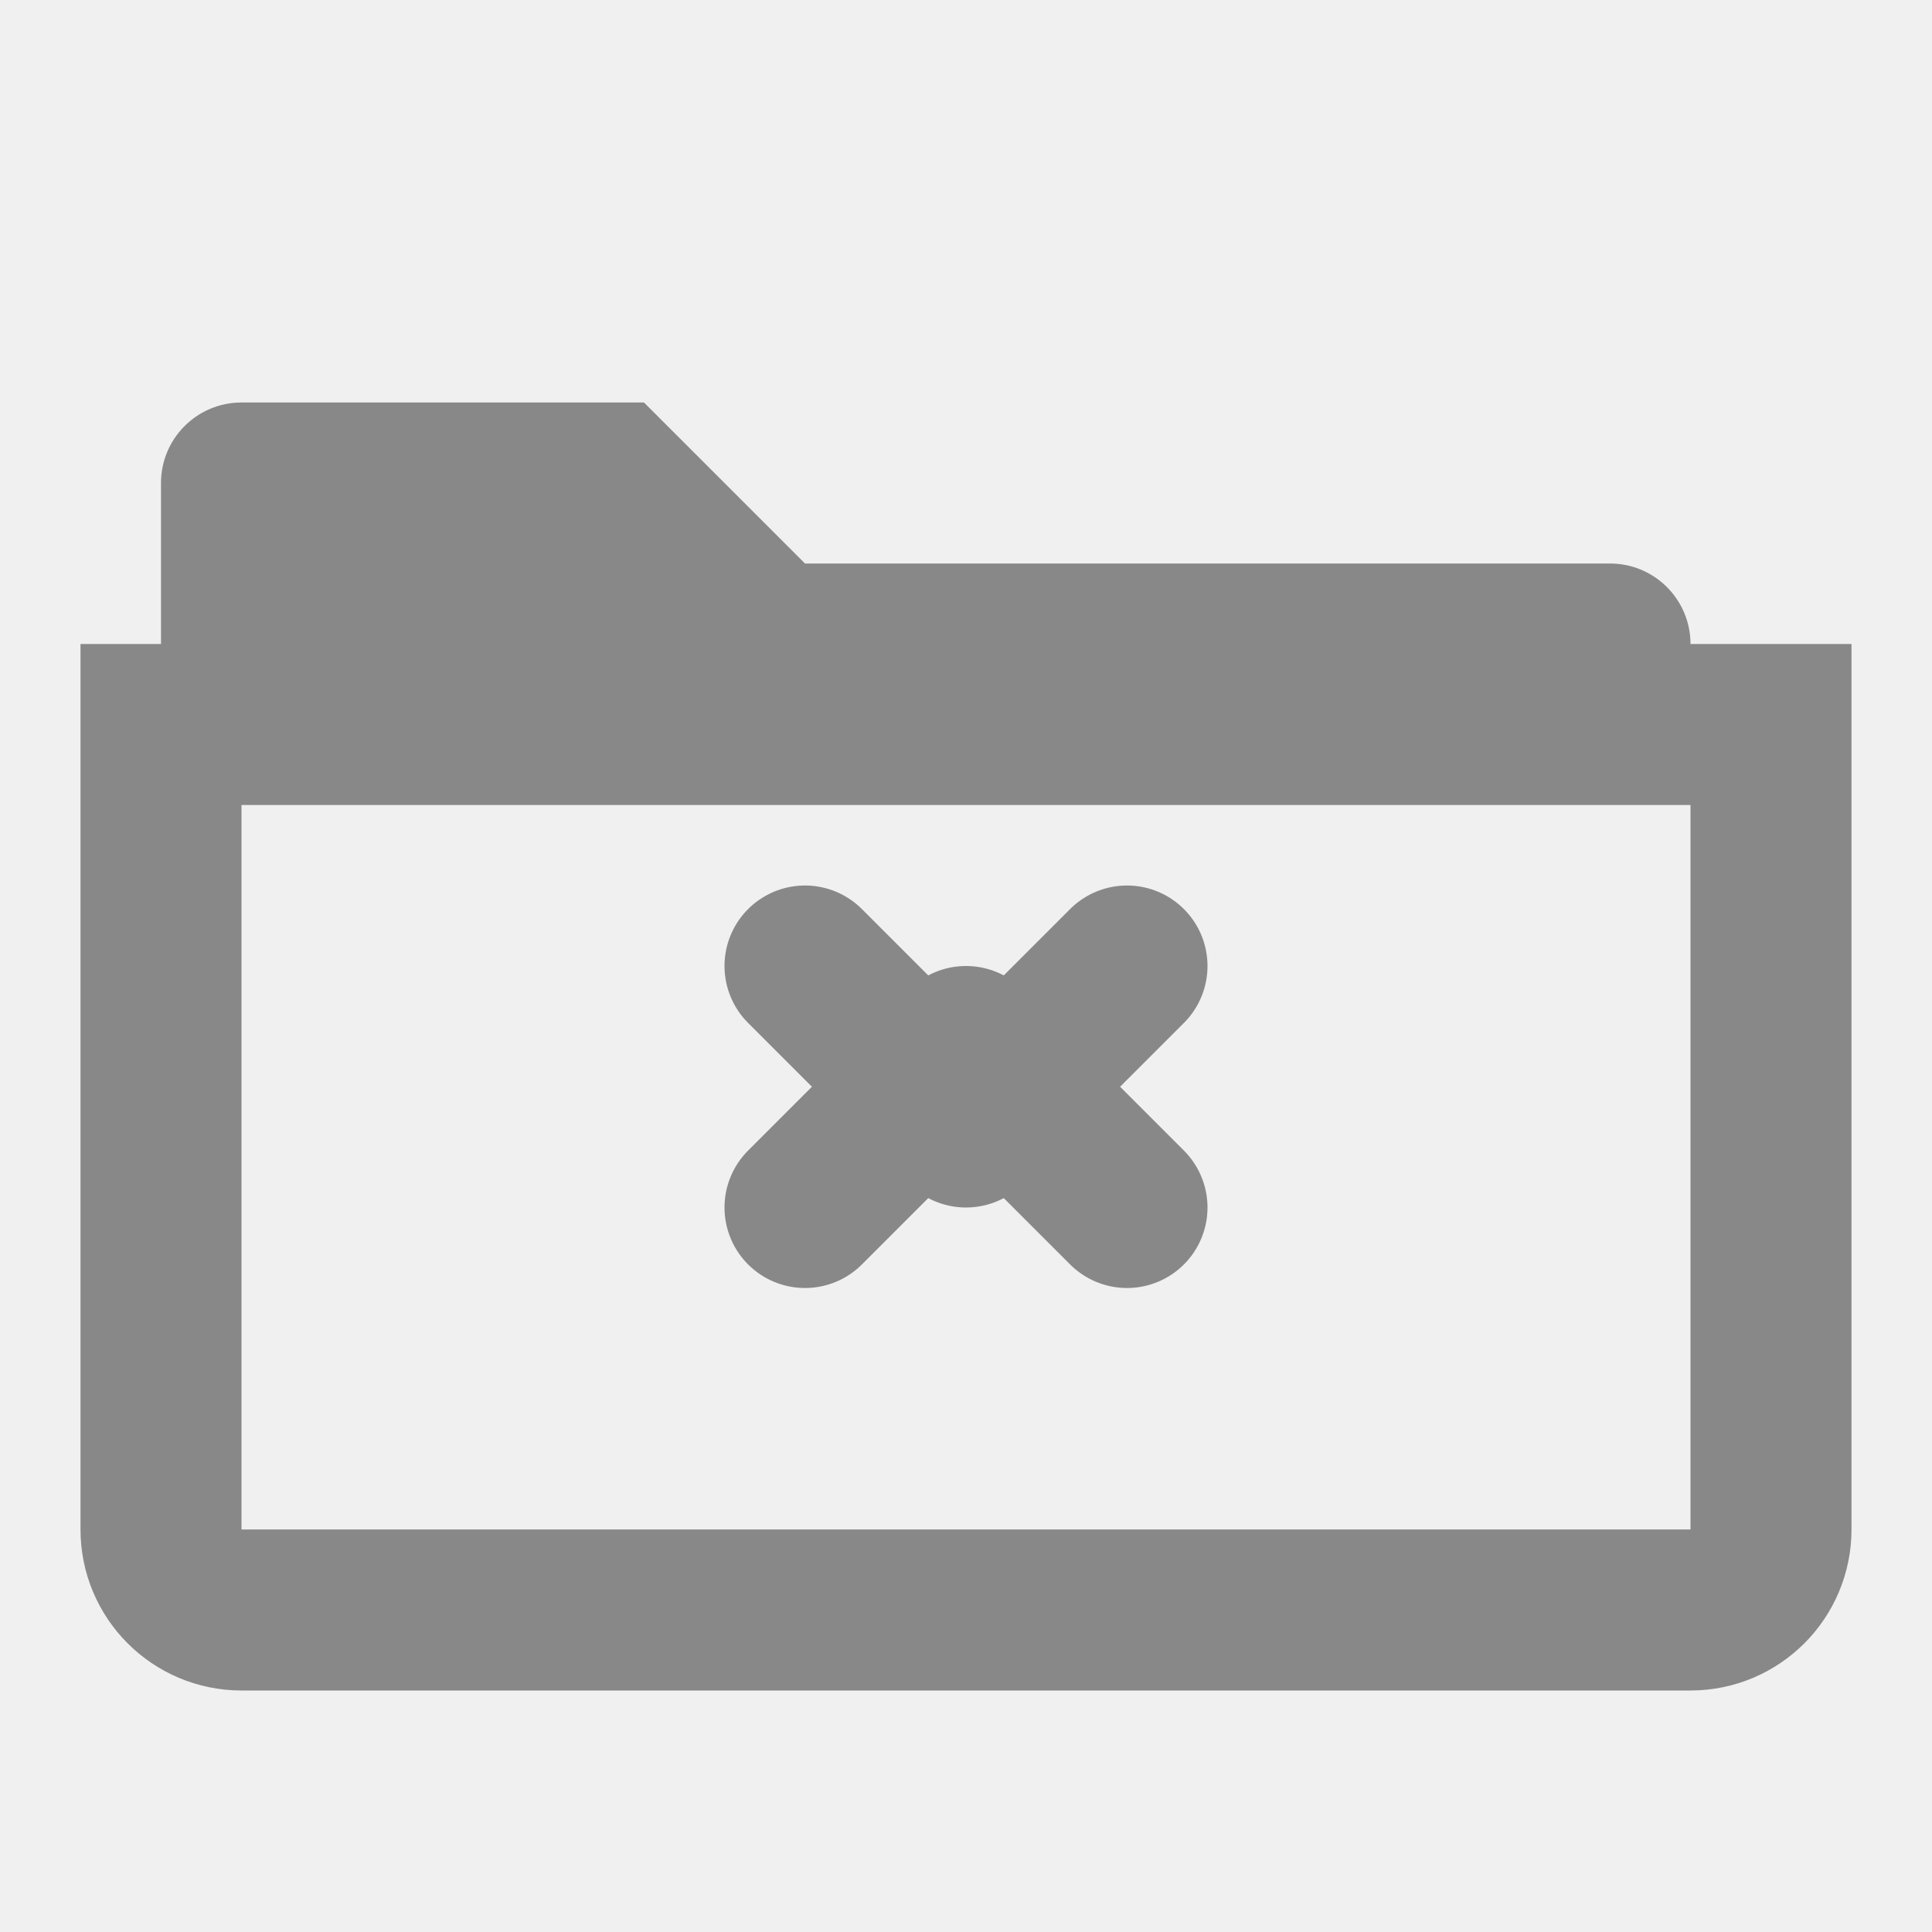
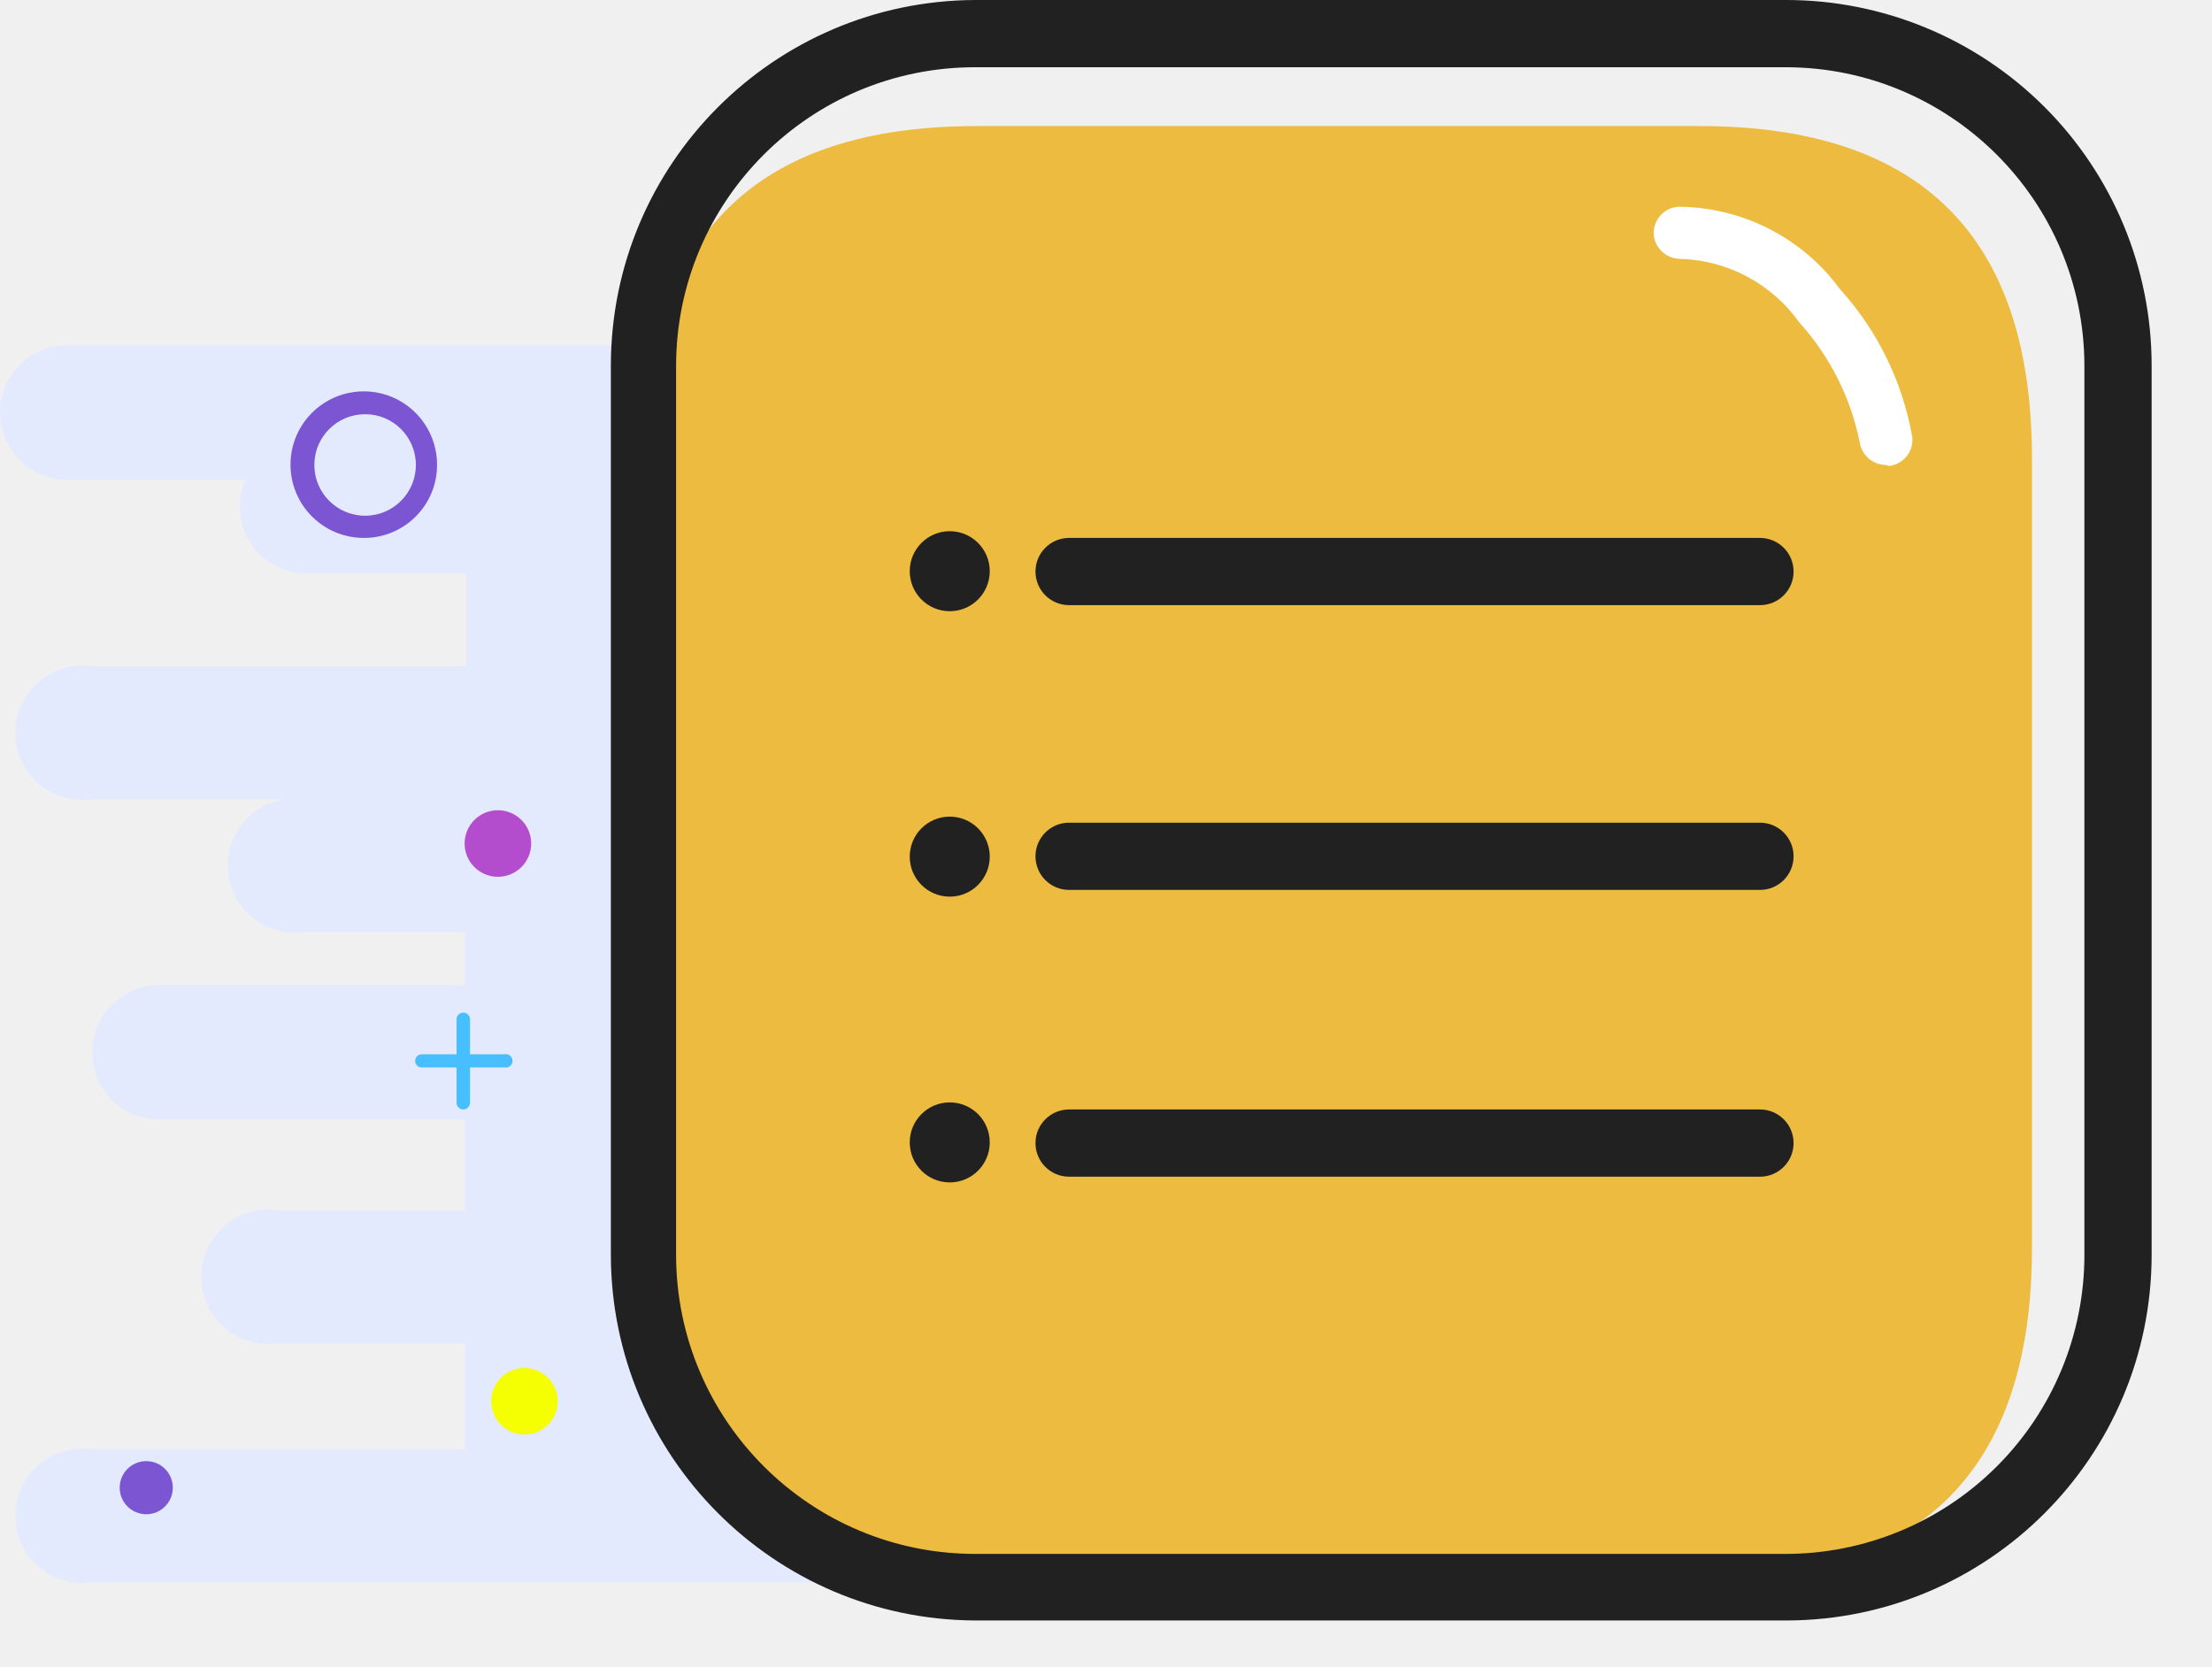
- <svg xmlns="http://www.w3.org/2000/svg" viewBox="0 0 24 24">
-   <path d="M2 6a1 1 0 0 1 1-1h5l2 2h10a1 1 0 0 1 1 1v1H2V6z" fill="#888" />
-   <path d="M2 9h20v10a1 1 0 0 1-1 1H3a1 1 0 0 1-1-1V9z" fill="none" stroke="#888" stroke-width="2" />
-   <path d="M10 15l2-2 2 2M14 12l-2 2-2-2" fill="none" stroke="#888" stroke-width="2" stroke-linecap="round" stroke-linejoin="round" />
+ <svg xmlns="http://www.w3.org/2000/svg" t="1740037761302" class="icon" viewBox="0 0 1359 1024" version="1.1" p-id="7563" width="84.938" height="64">
+   <path d="M832.393 212.127H41.31a41.31 41.31 0 1 0 0 82.62h109.471a39.244 39.244 0 0 0-3.511 16.317 41.31 41.31 0 0 0 41.31 41.31h97.904v57.008H57.214a41.31 41.31 0 1 0 0 81.587h130.539a41.31 41.31 0 1 0 0 81.587h97.904v32.635H97.904a41.31 41.31 0 0 0 0 82.62h187.753V743.577H171.436a41.31 41.31 0 1 0 0 81.587h114.222v65.27H57.214a41.31 41.31 0 1 0 0 81.587h1068.891V212.127z" fill="#E3EAFE" p-id="7564" />
+   <path d="M224.312 330.479A45.028 45.028 0 1 1 268.514 285.658 44.821 44.821 0 0 1 224.312 330.479z m0-76.01a31.189 31.189 0 1 0 31.189 31.189 31.189 31.189 0 0 0-31.189-31.189z" fill="#7C56D2" p-id="7565" />
+   <path d="M305.899 518.232m-20.448 0a20.448 20.448 0 1 0 40.897 0 20.448 20.448 0 1 0-40.897 0Z" fill="#B44DCD" p-id="7566" />
+   <path d="M322.217 860.897m-20.448 0a20.448 20.448 0 1 0 40.897 0 20.448 20.448 0 1 0-40.897 0Z" fill="#F6FE02" p-id="7567" />
+   <path d="M89.849 913.98m-16.317 0a16.317 16.317 0 1 0 32.635 0 16.317 16.317 0 1 0-32.635 0Z" fill="#7C56D2" p-id="7568" />
+   <path d="M309.824 655.794h-50.811a3.924 3.924 0 0 1-3.924-3.924 3.924 3.924 0 0 1 3.924-4.131H309.824a4.131 4.131 0 1 1 0 8.055z" fill="#47BEFE" p-id="7569" />
+   <path d="M284.625 681.613a4.131 4.131 0 0 1-4.131-4.131v-51.224a4.131 4.131 0 0 1 8.262 0v51.018a4.131 4.131 0 0 1-4.131 4.338z" fill="#47BEFE" p-id="7570" />
+   <path d="M395.748 77.457m204.07 0l444.494 0q204.07 0 204.07 204.07l0 485.39q0 204.07-204.07 204.07l-444.494 0q-204.07 0-204.07-204.07l0-485.39q0-204.07 204.07-204.07Z" fill="#EDBB40" p-id="7571" />
+   <path d="M583.501 350.928m-24.579 0a24.579 24.579 0 1 0 49.159 0 24.579 24.579 0 1 0-49.159 0Z" fill="#212121" p-id="7572" />
+   <path d="M1081.284 371.789H656.826a20.655 20.655 0 1 1 0-41.31h424.458a20.655 20.655 0 0 1 0 41.31z" fill="#212121" p-id="7573" />
+   <path d="M583.501 526.288m-24.579 0a24.579 24.579 0 1 0 49.159 0 24.579 24.579 0 1 0-49.159 0Z" fill="#212121" p-id="7574" />
+   <path d="M1081.284 546.736H656.826a20.655 20.655 0 0 1 0-41.31h424.458a20.655 20.655 0 0 1 0 41.31z" fill="#212121" p-id="7575" />
+   <path d="M583.501 701.855m-24.579 0a24.579 24.579 0 1 0 49.159 0 24.579 24.579 0 1 0-49.159 0Z" fill="#212121" p-id="7576" />
+   <path d="M1081.284 722.923H656.826a20.655 20.655 0 1 1 0-41.31h424.458a20.655 20.655 0 0 1 0 41.31z" fill="#212121" p-id="7577" />
+   <path d="M1097.602 995.567H598.992a224.932 224.932 0 0 1-223.693-224.519V224.313A224.725 224.725 0 0 1 598.992 0.001h497.783A224.519 224.519 0 0 1 1321.914 224.313v546.735A224.725 224.725 0 0 1 1097.602 995.567zM598.992 41.311a183.622 183.622 0 0 0-183.622 183.416v546.322A183.829 183.829 0 0 0 598.992 954.671h497.783a183.622 183.622 0 0 0 183.829-183.622V224.313A183.622 183.622 0 0 0 1097.602 41.311z" fill="#212121" p-id="7578" />
+   <path d="M1158.74 285.658a16.524 16.524 0 0 1-16.317-14.665 155.945 155.945 0 0 0-36.972-72.912A93.154 93.154 0 0 0 1032.745 159.044a16.524 16.524 0 0 1-16.73-14.458 16.317 16.317 0 0 1 14.665-17.557 123.929 123.929 0 0 1 99.763 50.605 182.176 182.176 0 0 1 44.408 90.882 16.111 16.111 0 0 1-14.458 17.763z" fill="#FFFFFF" p-id="7579" />
</svg>
